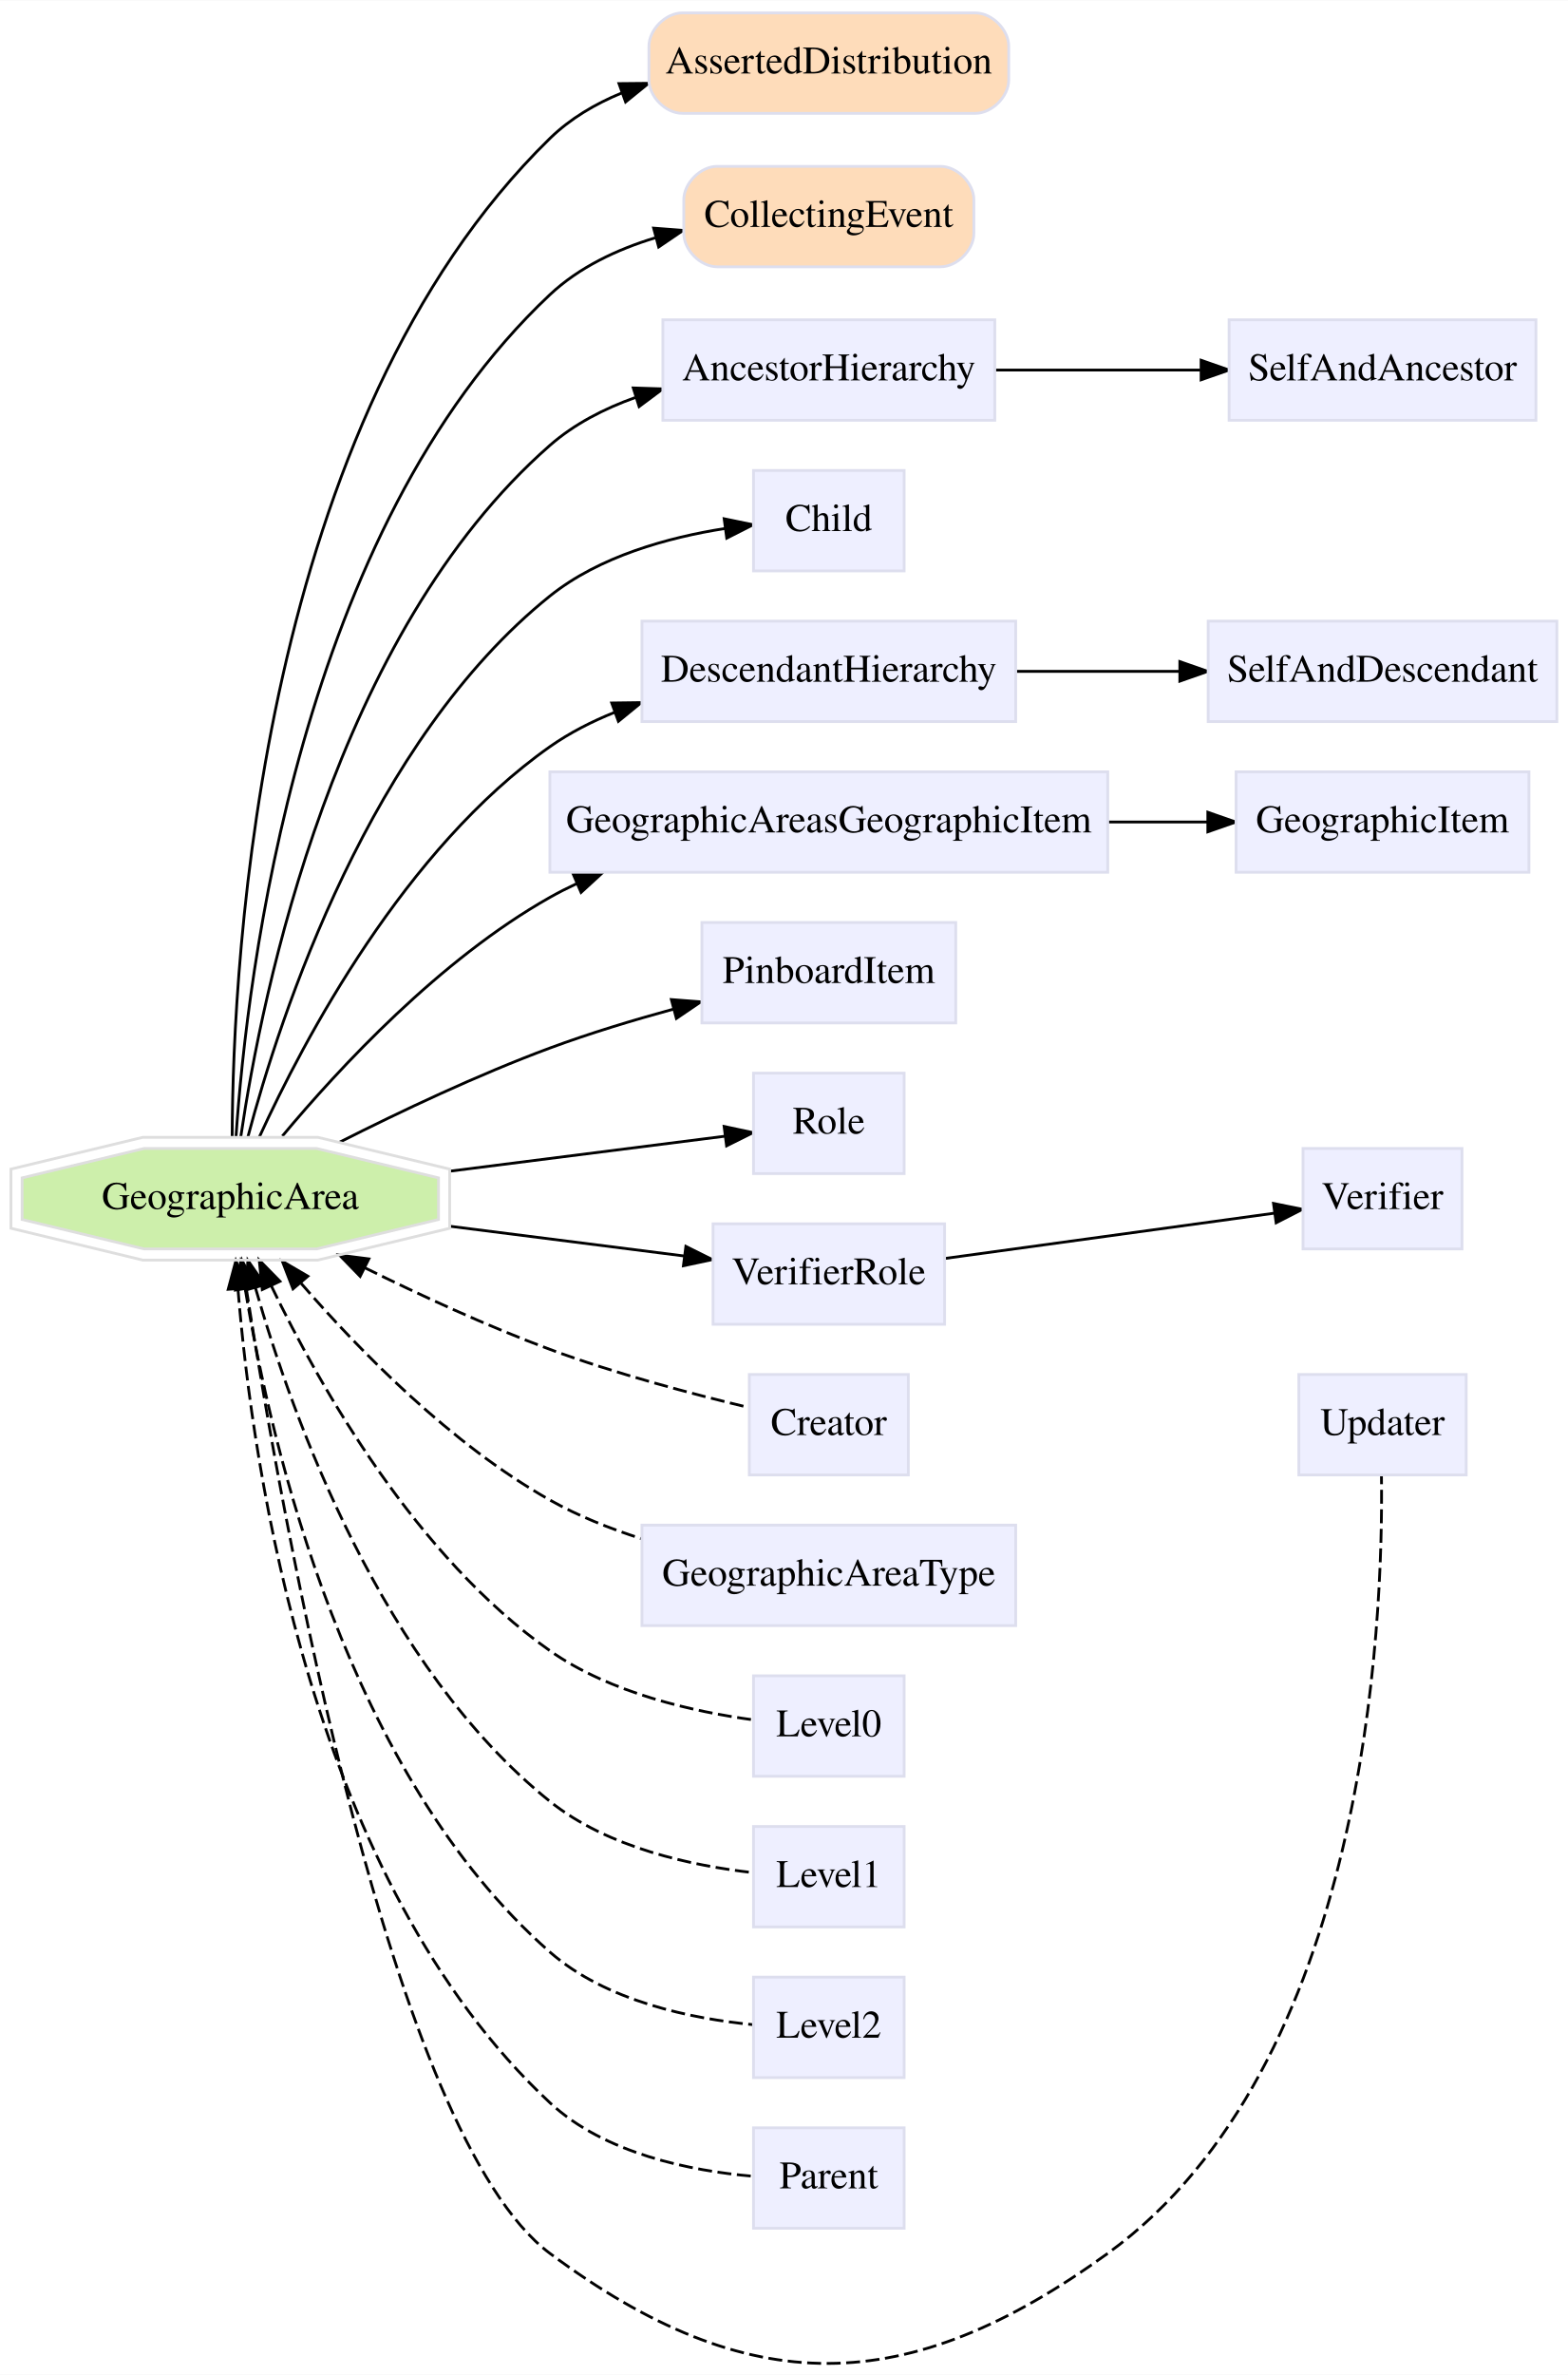
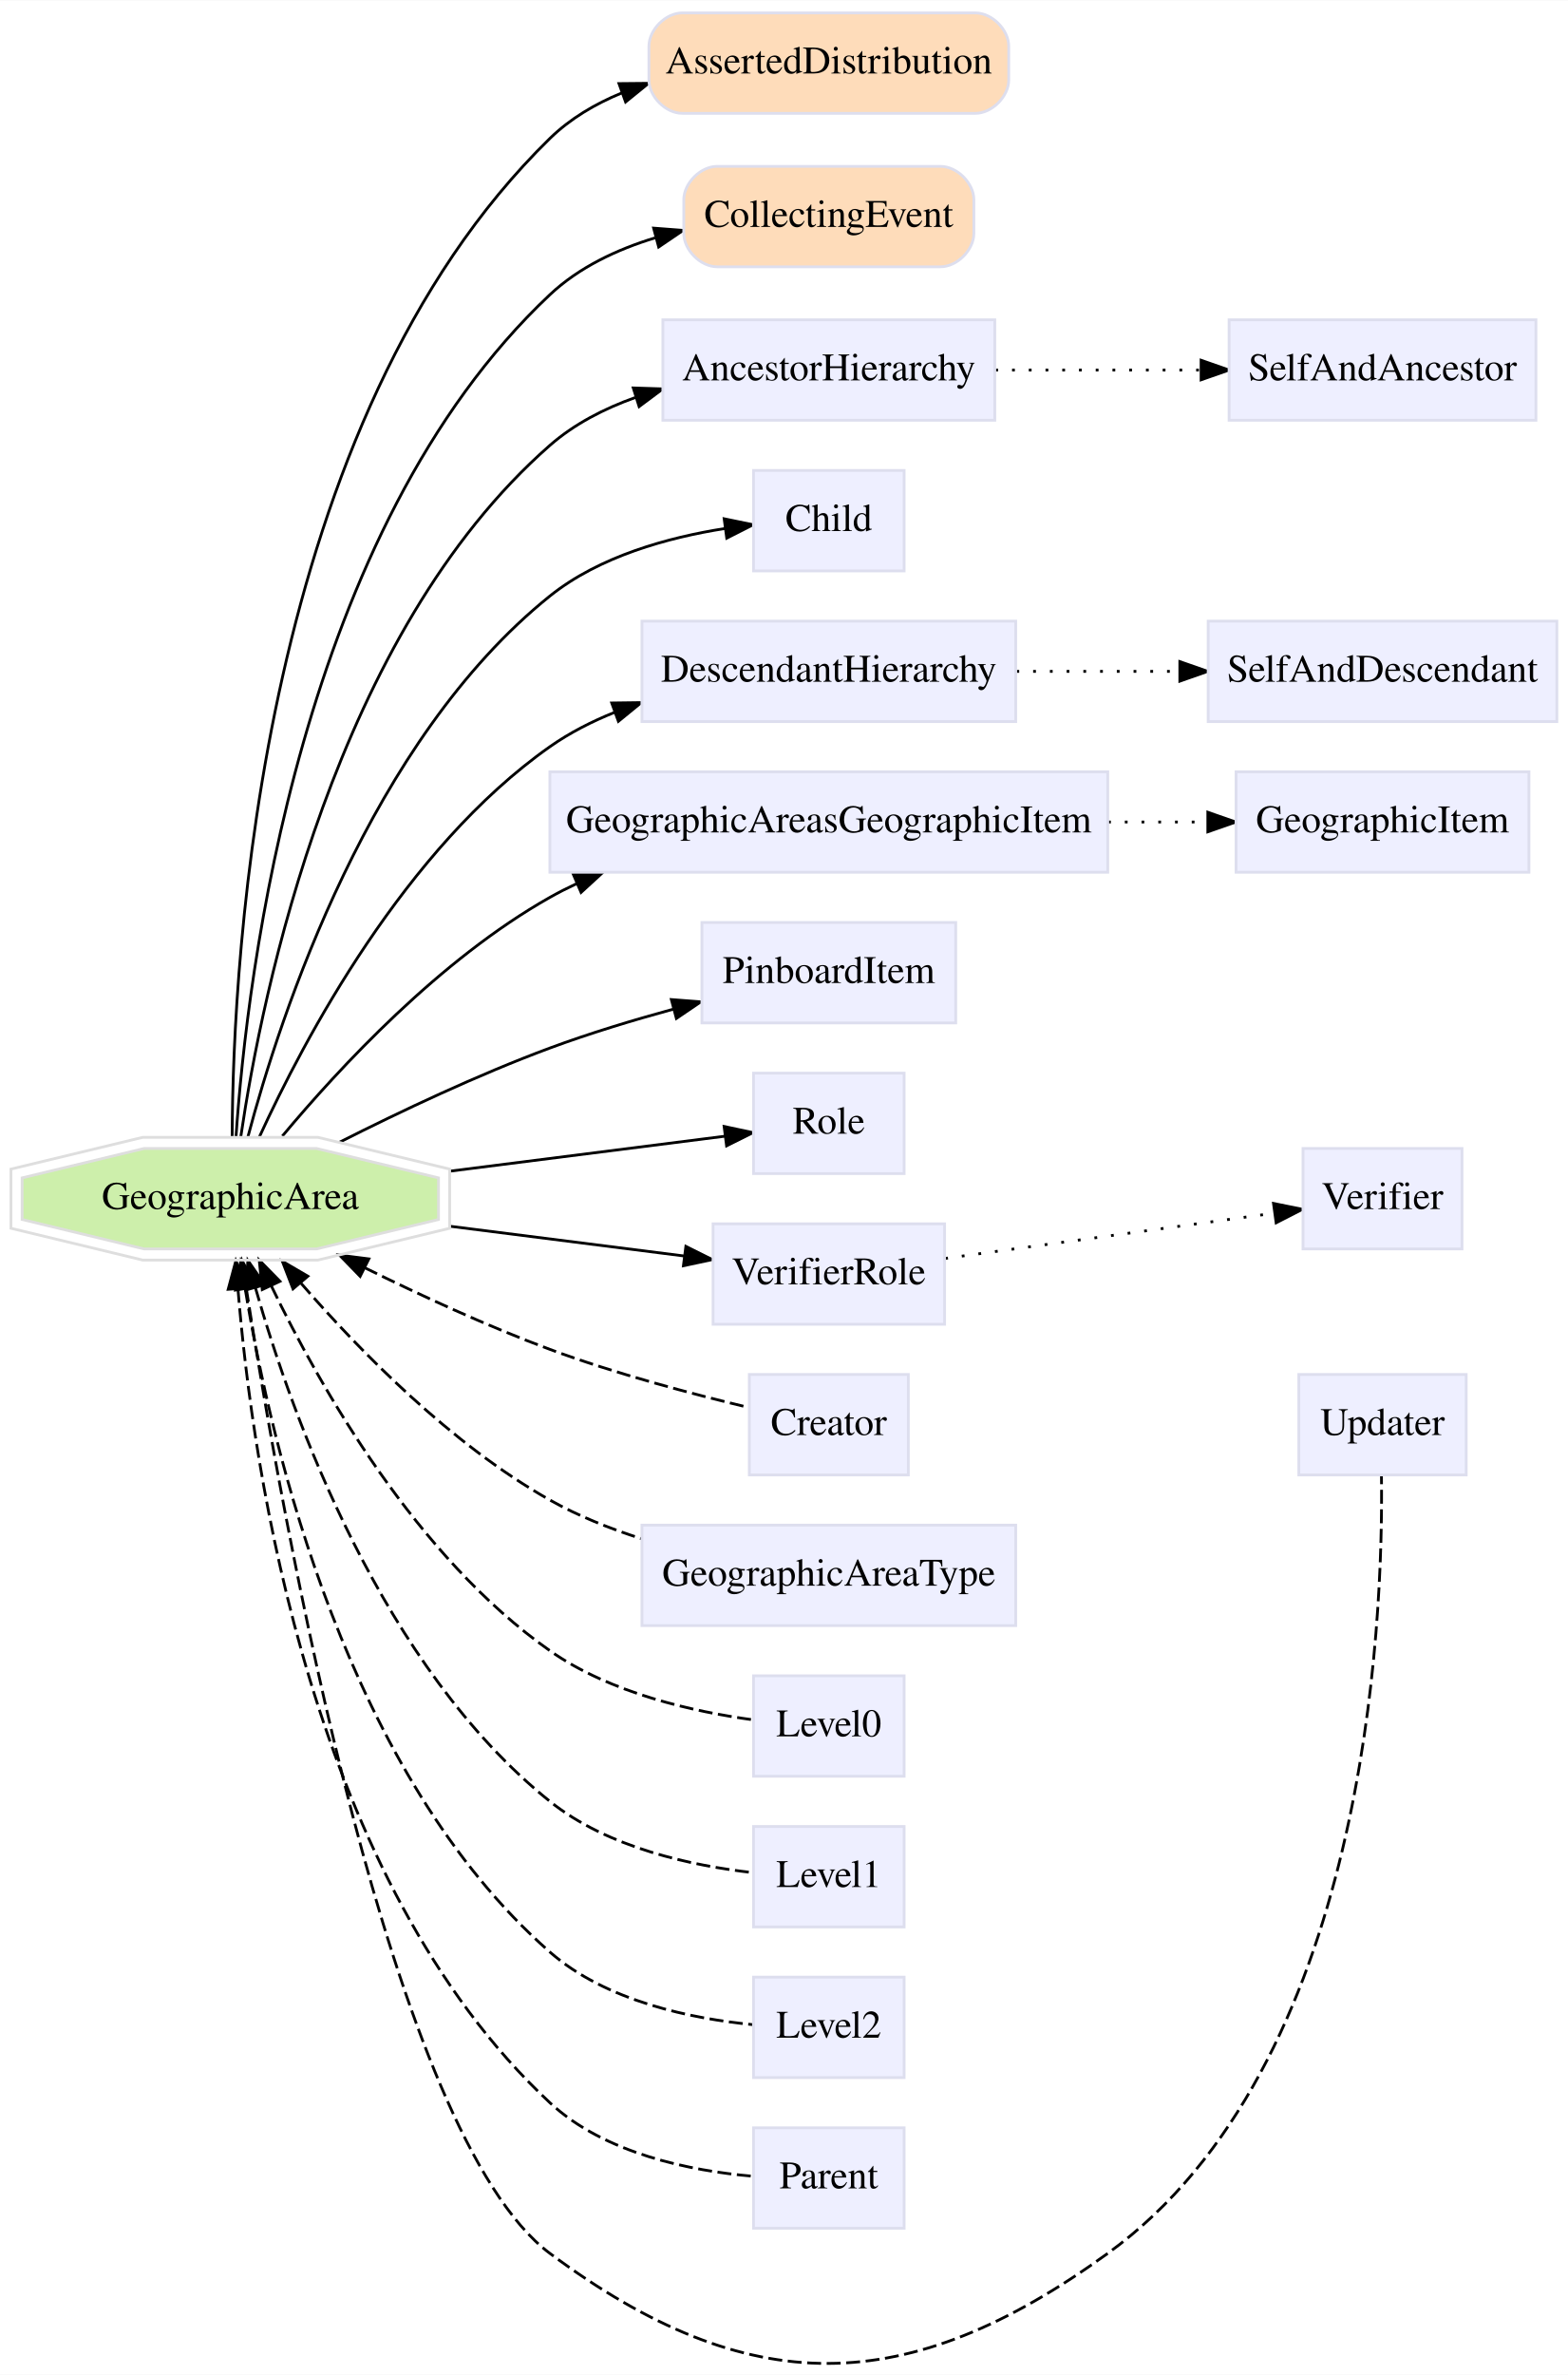
<svg xmlns="http://www.w3.org/2000/svg" xmlns:xlink="http://www.w3.org/1999/xlink" width="562pt" height="851pt" viewBox="0.00 0.00 562.14 850.97">
  <g id="graph0" class="graph" transform="scale(1 1) rotate(0) translate(4 846.97)">
    <polygon fill="white" stroke="transparent" points="-4,4 -4,-846.97 558.14,-846.97 558.14,4 -4,4" />
    <g id="edge2" class="edge">
      <path fill="none" stroke="black" d="M79.23,-439.62C79.48,-504.56 89.42,-696.23 193.14,-797.47 200.41,-804.57 209.35,-809.84 218.85,-813.75" />
      <polygon fill="black" stroke="black" points="217.91,-817.13 228.51,-817.23 220.28,-810.55 217.91,-817.13" />
    </g>
    <g id="edge4" class="edge">
      <path fill="none" stroke="black" d="M80.61,-439.67C84.57,-498.05 103.47,-657.16 193.14,-741.47 203.56,-751.27 217.14,-757.68 230.9,-761.86" />
      <polygon fill="black" stroke="black" points="230.33,-765.33 240.9,-764.52 232.14,-758.57 230.33,-765.33" />
    </g>
    <g id="edge1" class="edge">
      <path fill="none" stroke="black" d="M82.34,-439.79C89.96,-491.45 116.07,-619.95 193.14,-687.47 201.9,-695.14 212.64,-700.66 223.77,-704.62" />
      <polygon fill="black" stroke="black" points="223.03,-708.05 233.62,-707.71 225.13,-701.38 223.03,-708.05" />
    </g>
    <g id="edge3" class="edge">
      <path fill="none" stroke="black" d="M84.87,-439.61C96.54,-483.5 128.72,-581.75 193.14,-633.47 210.89,-647.72 235.57,-654.47 255.85,-657.66" />
      <polygon fill="black" stroke="black" points="255.62,-661.16 265.99,-659.02 256.55,-654.22 255.62,-661.16" />
    </g>
    <g id="edge5" class="edge">
      <path fill="none" stroke="black" d="M88.94,-439.51C105,-474.6 141.16,-542.92 193.14,-579.47 200.23,-584.46 208.21,-588.53 216.48,-591.84" />
      <polygon fill="black" stroke="black" points="215.31,-595.14 225.9,-595.28 217.7,-588.57 215.31,-595.14" />
    </g>
    <g id="edge6" class="edge">
      <path fill="none" stroke="black" d="M97.22,-439.91C117.72,-464.47 153.79,-503.29 193.14,-525.47 196.22,-527.21 199.42,-528.84 202.7,-530.37" />
      <polygon fill="black" stroke="black" points="201.55,-533.68 212.12,-534.41 204.32,-527.25 201.55,-533.68" />
    </g>
    <g id="edge8" class="edge">
      <path fill="none" stroke="black" d="M117.73,-437.71C139.43,-448.68 167.35,-461.91 193.14,-471.47 207.26,-476.71 222.84,-481.43 237.38,-485.4" />
      <polygon fill="black" stroke="black" points="236.69,-488.84 247.25,-488.03 238.49,-482.08 236.69,-488.84" />
    </g>
    <g id="edge9" class="edge">
      <path fill="none" stroke="black" d="M157.22,-427.33C190.93,-431.62 228.8,-436.43 255.82,-439.86" />
      <polygon fill="black" stroke="black" points="255.6,-443.36 265.97,-441.15 256.49,-436.42 255.6,-443.36" />
    </g>
    <g id="edge12" class="edge">
      <path fill="none" stroke="black" d="M157.22,-407.61C185.26,-404.05 216.17,-400.12 241.32,-396.93" />
      <polygon fill="black" stroke="black" points="241.89,-400.38 251.37,-395.65 241.01,-393.44 241.89,-400.38" />
    </g>
    <g id="edge14" class="edge">
      <path fill="none" stroke="black" stroke-dasharray="5,2" d="M126.69,-392.76C146.81,-382.82 170.77,-371.77 193.14,-363.47 216.69,-354.74 244.33,-347.44 264.41,-342.64" />
      <polygon fill="black" stroke="black" points="125.11,-389.64 117.73,-397.24 128.24,-395.9 125.11,-389.64" />
    </g>
    <g id="edge15" class="edge">
      <path fill="none" stroke="black" stroke-dasharray="5,2" d="M103.94,-387.14C125.08,-362.76 157.79,-329.4 193.14,-309.47 203.23,-303.79 214.58,-299.25 225.89,-295.64" />
      <polygon fill="black" stroke="black" points="101.04,-385.15 97.22,-395.04 106.37,-389.69 101.04,-385.15" />
    </g>
    <g id="edge16" class="edge">
      <path fill="none" stroke="black" stroke-dasharray="5,2" d="M93.29,-386.17C111.04,-349.35 145.42,-289.02 193.14,-255.47 214.85,-240.2 244.83,-233.56 266.09,-230.68" />
      <polygon fill="black" stroke="black" points="90.02,-384.9 88.94,-395.44 96.36,-387.87 90.02,-384.9" />
    </g>
    <g id="edge17" class="edge">
      <path fill="none" stroke="black" stroke-dasharray="5,2" d="M87.55,-385.6C101.09,-338.23 133.12,-249.66 193.14,-201.47 213.98,-184.74 244.39,-178.35 265.99,-175.92" />
      <polygon fill="black" stroke="black" points="84.16,-384.76 84.87,-395.34 90.9,-386.63 84.16,-384.76" />
    </g>
    <g id="edge18" class="edge">
      <path fill="none" stroke="black" stroke-dasharray="5,2" d="M83.94,-384.96C93.31,-328.16 120.73,-210.91 193.14,-147.47 213.37,-129.75 244.18,-123.54 266.05,-121.43" />
      <polygon fill="black" stroke="black" points="80.43,-384.73 82.34,-395.15 87.34,-385.81 80.43,-384.73" />
    </g>
    <g id="edge19" class="edge">
      <path fill="none" stroke="black" stroke-dasharray="5,2" d="M81.31,-385.16C86.58,-320.13 107.83,-172.94 193.14,-93.47 212.82,-75.14 243.73,-69.04 265.77,-67.12" />
      <polygon fill="black" stroke="black" points="77.81,-385 80.56,-395.23 84.79,-385.51 77.81,-385" />
    </g>
    <g id="edge20" class="edge">
      <path fill="none" stroke="black" stroke-dasharray="5,2" d="M84.27,-385.47C97.23,-302.1 136.33,-81.73 193.14,-39.47 264.47,13.57 321.15,12.67 393.14,-39.47 485.88,-106.64 491.98,-264.85 491.26,-318.39" />
      <polygon fill="black" stroke="black" points="80.8,-384.98 82.75,-395.39 87.72,-386.04 80.8,-384.98" />
    </g>
    <g id="edge10" class="edge">
-       <path fill="none" stroke="black" d="M352.83,-714.47C375.98,-714.47 402.65,-714.47 426.32,-714.47" />
+       <path fill="none" stroke="black" stroke-dasharray="1,5" d="M352.83,-714.47C375.98,-714.47 402.65,-714.47 426.32,-714.47" />
      <polygon fill="black" stroke="black" points="426.61,-717.97 436.61,-714.47 426.61,-710.97 426.61,-717.97" />
    </g>
    <g id="edge11" class="edge">
-       <path fill="none" stroke="black" d="M360.39,-606.47C379.19,-606.47 399.73,-606.47 418.84,-606.47" />
+       <path fill="none" stroke="black" stroke-dasharray="1,5" d="M360.39,-606.47C379.19,-606.47 399.73,-606.47 418.84,-606.47" />
      <polygon fill="black" stroke="black" points="418.98,-609.97 428.98,-606.47 418.98,-602.97 418.98,-609.97" />
    </g>
    <g id="edge7" class="edge">
-       <path fill="none" stroke="black" d="M393.25,-552.47C405.38,-552.47 417.48,-552.47 428.83,-552.47" />
+       <path fill="none" stroke="black" stroke-dasharray="1,5" d="M393.25,-552.47C405.38,-552.47 417.48,-552.47 428.83,-552.47" />
      <polygon fill="black" stroke="black" points="429.02,-555.97 439.02,-552.47 429.02,-548.97 429.02,-555.97" />
    </g>
    <g id="edge13" class="edge">
-       <path fill="none" stroke="black" d="M334.86,-396.07C369.59,-400.84 419.15,-407.65 452.98,-412.3" />
+       <path fill="none" stroke="black" stroke-dasharray="1,5" d="M334.86,-396.07C369.59,-400.84 419.15,-407.65 452.98,-412.3" />
      <polygon fill="black" stroke="black" points="452.56,-415.77 462.94,-413.67 453.51,-408.84 452.56,-415.77" />
    </g>
    <g id="node1" class="node">
      <g id="a_node1">
        <a xlink:href="/develop/Data/models.html#asserted-distribution" xlink:title="AssertedDistribution" target="_top">
          <path fill="#fedcba" stroke="#dddeee" d="M240.64,-806.47C240.64,-806.47 345.64,-806.47 345.64,-806.47 351.64,-806.47 357.64,-812.47 357.64,-818.47 357.64,-818.47 357.64,-830.47 357.64,-830.47 357.64,-836.47 351.64,-842.47 345.64,-842.47 345.64,-842.47 240.64,-842.47 240.64,-842.47 234.64,-842.47 228.64,-836.47 228.64,-830.47 228.64,-830.47 228.64,-818.47 228.64,-818.47 228.64,-812.47 234.64,-806.47 240.64,-806.47" />
          <text text-anchor="middle" x="293.14" y="-820.77" font-family="Times,serif" font-size="14.00">AssertedDistribution</text>
        </a>
      </g>
    </g>
    <g id="node2" class="node">
      <g id="a_node2">
        <a xlink:href="/develop/Data/models.html#collecting-event" xlink:title="CollectingEvent" target="_top">
          <path fill="#fedcba" stroke="#dddeee" d="M253.14,-751.47C253.14,-751.47 333.14,-751.47 333.14,-751.47 339.14,-751.47 345.14,-757.47 345.14,-763.47 345.14,-763.47 345.14,-775.47 345.14,-775.47 345.14,-781.47 339.14,-787.47 333.14,-787.47 333.14,-787.47 253.14,-787.47 253.14,-787.47 247.14,-787.47 241.14,-781.47 241.14,-775.47 241.14,-775.47 241.14,-763.47 241.14,-763.47 241.14,-757.47 247.14,-751.47 253.14,-751.47" />
          <text text-anchor="middle" x="293.14" y="-765.77" font-family="Times,serif" font-size="14.00">CollectingEvent</text>
        </a>
      </g>
    </g>
    <g id="node3" class="node">
      <g id="a_node3">
        <a xlink:href="/develop/Data/models.html#geographic-area" xlink:title="GeographicArea" target="_top">
          <polygon fill="#cdefab" stroke="#dedede" points="153.21,-410.02 153.21,-424.93 109.49,-435.47 47.65,-435.47 3.93,-424.93 3.93,-410.02 47.65,-399.47 109.49,-399.47 153.21,-410.02" />
          <polygon fill="none" stroke="#dedede" points="157.21,-406.87 157.21,-428.08 109.96,-439.47 47.18,-439.47 -0.07,-428.08 -0.07,-406.87 47.18,-395.47 109.96,-395.47 157.21,-406.87" />
          <text text-anchor="middle" x="78.57" y="-413.77" font-family="Times,serif" font-size="14.00">GeographicArea</text>
        </a>
      </g>
    </g>
    <g id="node4" class="node">
      <g id="a_node4">
        <a xlink:href="/develop/Data/models.html#ancestor-hierarchy" xlink:title="AncestorHierarchy" target="_top">
          <polygon fill="#eeefff" stroke="#dddeee" points="352.64,-732.47 233.64,-732.47 233.64,-696.47 352.64,-696.47 352.64,-732.47" />
          <text text-anchor="middle" x="293.14" y="-710.77" font-family="Times,serif" font-size="14.00">AncestorHierarchy</text>
        </a>
      </g>
    </g>
    <g id="node5" class="node">
      <g id="a_node5">
        <a xlink:href="/develop/Data/models.html#child" xlink:title="Child" target="_top">
          <polygon fill="#eeefff" stroke="#dddeee" points="320.14,-678.47 266.14,-678.47 266.14,-642.47 320.14,-642.47 320.14,-678.47" />
          <text text-anchor="middle" x="293.14" y="-656.77" font-family="Times,serif" font-size="14.00">Child</text>
        </a>
      </g>
    </g>
    <g id="node6" class="node">
      <g id="a_node6">
        <a xlink:href="/develop/Data/models.html#descendant-hierarchy" xlink:title="DescendantHierarchy" target="_top">
          <polygon fill="#eeefff" stroke="#dddeee" points="360.14,-624.47 226.14,-624.47 226.14,-588.47 360.14,-588.47 360.14,-624.47" />
          <text text-anchor="middle" x="293.14" y="-602.77" font-family="Times,serif" font-size="14.00">DescendantHierarchy</text>
        </a>
      </g>
    </g>
    <g id="node7" class="node">
      <g id="a_node7">
        <a xlink:href="/develop/Data/models.html#geographic-areas-geographic-item" xlink:title="GeographicAreasGeographicItem" target="_top">
          <polygon fill="#eeefff" stroke="#dddeee" points="393.14,-570.47 193.14,-570.47 193.14,-534.47 393.14,-534.47 393.14,-570.47" />
          <text text-anchor="middle" x="293.14" y="-548.77" font-family="Times,serif" font-size="14.00">GeographicAreasGeographicItem</text>
        </a>
      </g>
    </g>
    <g id="node8" class="node">
      <g id="a_node8">
        <a xlink:href="/develop/Data/models.html#geographic-item" xlink:title="GeographicItem" target="_top">
          <polygon fill="#eeefff" stroke="#dddeee" points="544.14,-570.47 439.14,-570.47 439.14,-534.47 544.14,-534.47 544.14,-570.47" />
          <text text-anchor="middle" x="491.64" y="-548.77" font-family="Times,serif" font-size="14.00">GeographicItem</text>
        </a>
      </g>
    </g>
    <g id="node9" class="node">
      <g id="a_node9">
        <a xlink:href="/develop/Data/models.html#pinboard-item" xlink:title="PinboardItem" target="_top">
          <polygon fill="#eeefff" stroke="#dddeee" points="338.64,-516.47 247.64,-516.47 247.64,-480.47 338.64,-480.47 338.64,-516.47" />
          <text text-anchor="middle" x="293.14" y="-494.77" font-family="Times,serif" font-size="14.00">PinboardItem</text>
        </a>
      </g>
    </g>
    <g id="node10" class="node">
      <g id="a_node10">
        <a xlink:href="/develop/Data/models.html#role" xlink:title="Role" target="_top">
          <polygon fill="#eeefff" stroke="#dddeee" points="320.14,-462.47 266.14,-462.47 266.14,-426.47 320.14,-426.47 320.14,-462.47" />
          <text text-anchor="middle" x="293.14" y="-440.77" font-family="Times,serif" font-size="14.00">Role</text>
        </a>
      </g>
    </g>
    <g id="node11" class="node">
      <g id="a_node11">
        <a xlink:href="/develop/Data/models.html#self-and-ancestor" xlink:title="SelfAndAncestor" target="_top">
          <polygon fill="#eeefff" stroke="#dddeee" points="546.64,-732.47 436.64,-732.47 436.64,-696.47 546.64,-696.47 546.64,-732.47" />
          <text text-anchor="middle" x="491.64" y="-710.77" font-family="Times,serif" font-size="14.00">SelfAndAncestor</text>
        </a>
      </g>
    </g>
    <g id="node12" class="node">
      <g id="a_node12">
        <a xlink:href="/develop/Data/models.html#self-and-descendant" xlink:title="SelfAndDescendant" target="_top">
          <polygon fill="#eeefff" stroke="#dddeee" points="554.14,-624.47 429.14,-624.47 429.14,-588.47 554.14,-588.47 554.14,-624.47" />
          <text text-anchor="middle" x="491.64" y="-602.77" font-family="Times,serif" font-size="14.00">SelfAndDescendant</text>
        </a>
      </g>
    </g>
    <g id="node13" class="node">
      <g id="a_node13">
        <a xlink:href="/develop/Data/models.html#verifier-role" xlink:title="VerifierRole" target="_top">
          <polygon fill="#eeefff" stroke="#dddeee" points="334.64,-408.47 251.64,-408.47 251.64,-372.47 334.64,-372.47 334.64,-408.47" />
          <text text-anchor="middle" x="293.14" y="-386.77" font-family="Times,serif" font-size="14.00">VerifierRole</text>
        </a>
      </g>
    </g>
    <g id="node14" class="node">
      <g id="a_node14">
        <a xlink:href="/develop/Data/models.html#verifier" xlink:title="Verifier" target="_top">
          <polygon fill="#eeefff" stroke="#dddeee" points="520.14,-435.47 463.14,-435.47 463.14,-399.47 520.14,-399.47 520.14,-435.47" />
          <text text-anchor="middle" x="491.64" y="-413.77" font-family="Times,serif" font-size="14.00">Verifier</text>
        </a>
      </g>
    </g>
    <g id="node15" class="node">
      <g id="a_node15">
        <a xlink:href="/develop/Data/models.html#creator" xlink:title="Creator" target="_top">
          <polygon fill="#eeefff" stroke="#dddeee" points="321.64,-354.47 264.64,-354.47 264.64,-318.47 321.64,-318.47 321.64,-354.47" />
          <text text-anchor="middle" x="293.14" y="-332.77" font-family="Times,serif" font-size="14.00">Creator</text>
        </a>
      </g>
    </g>
    <g id="node16" class="node">
      <g id="a_node16">
        <a xlink:href="/develop/Data/models.html#geographic-area-type" xlink:title="GeographicAreaType" target="_top">
          <polygon fill="#eeefff" stroke="#dddeee" points="360.14,-300.47 226.14,-300.47 226.14,-264.47 360.14,-264.47 360.14,-300.47" />
          <text text-anchor="middle" x="293.14" y="-278.77" font-family="Times,serif" font-size="14.00">GeographicAreaType</text>
        </a>
      </g>
    </g>
    <g id="node17" class="node">
      <g id="a_node17">
        <a xlink:href="/develop/Data/models.html#level0" xlink:title="Level0" target="_top">
          <polygon fill="#eeefff" stroke="#dddeee" points="320.14,-246.47 266.14,-246.47 266.14,-210.47 320.14,-210.47 320.14,-246.47" />
          <text text-anchor="middle" x="293.14" y="-224.77" font-family="Times,serif" font-size="14.00">Level0</text>
        </a>
      </g>
    </g>
    <g id="node18" class="node">
      <g id="a_node18">
        <a xlink:href="/develop/Data/models.html#level1" xlink:title="Level1" target="_top">
          <polygon fill="#eeefff" stroke="#dddeee" points="320.14,-192.47 266.14,-192.47 266.14,-156.47 320.14,-156.47 320.14,-192.47" />
          <text text-anchor="middle" x="293.14" y="-170.77" font-family="Times,serif" font-size="14.00">Level1</text>
        </a>
      </g>
    </g>
    <g id="node19" class="node">
      <g id="a_node19">
        <a xlink:href="/develop/Data/models.html#level2" xlink:title="Level2" target="_top">
          <polygon fill="#eeefff" stroke="#dddeee" points="320.14,-138.47 266.14,-138.47 266.14,-102.47 320.14,-102.47 320.14,-138.47" />
          <text text-anchor="middle" x="293.14" y="-116.77" font-family="Times,serif" font-size="14.00">Level2</text>
        </a>
      </g>
    </g>
    <g id="node20" class="node">
      <g id="a_node20">
        <a xlink:href="/develop/Data/models.html#parent" xlink:title="Parent" target="_top">
          <polygon fill="#eeefff" stroke="#dddeee" points="320.14,-84.47 266.14,-84.47 266.14,-48.47 320.14,-48.47 320.14,-84.47" />
          <text text-anchor="middle" x="293.14" y="-62.77" font-family="Times,serif" font-size="14.00">Parent</text>
        </a>
      </g>
    </g>
    <g id="node21" class="node">
      <g id="a_node21">
        <a xlink:href="/develop/Data/models.html#updater" xlink:title="Updater" target="_top">
          <polygon fill="#eeefff" stroke="#dddeee" points="521.64,-354.47 461.64,-354.47 461.64,-318.47 521.64,-318.47 521.64,-354.47" />
          <text text-anchor="middle" x="491.64" y="-332.77" font-family="Times,serif" font-size="14.00">Updater</text>
        </a>
      </g>
    </g>
  </g>
</svg>
